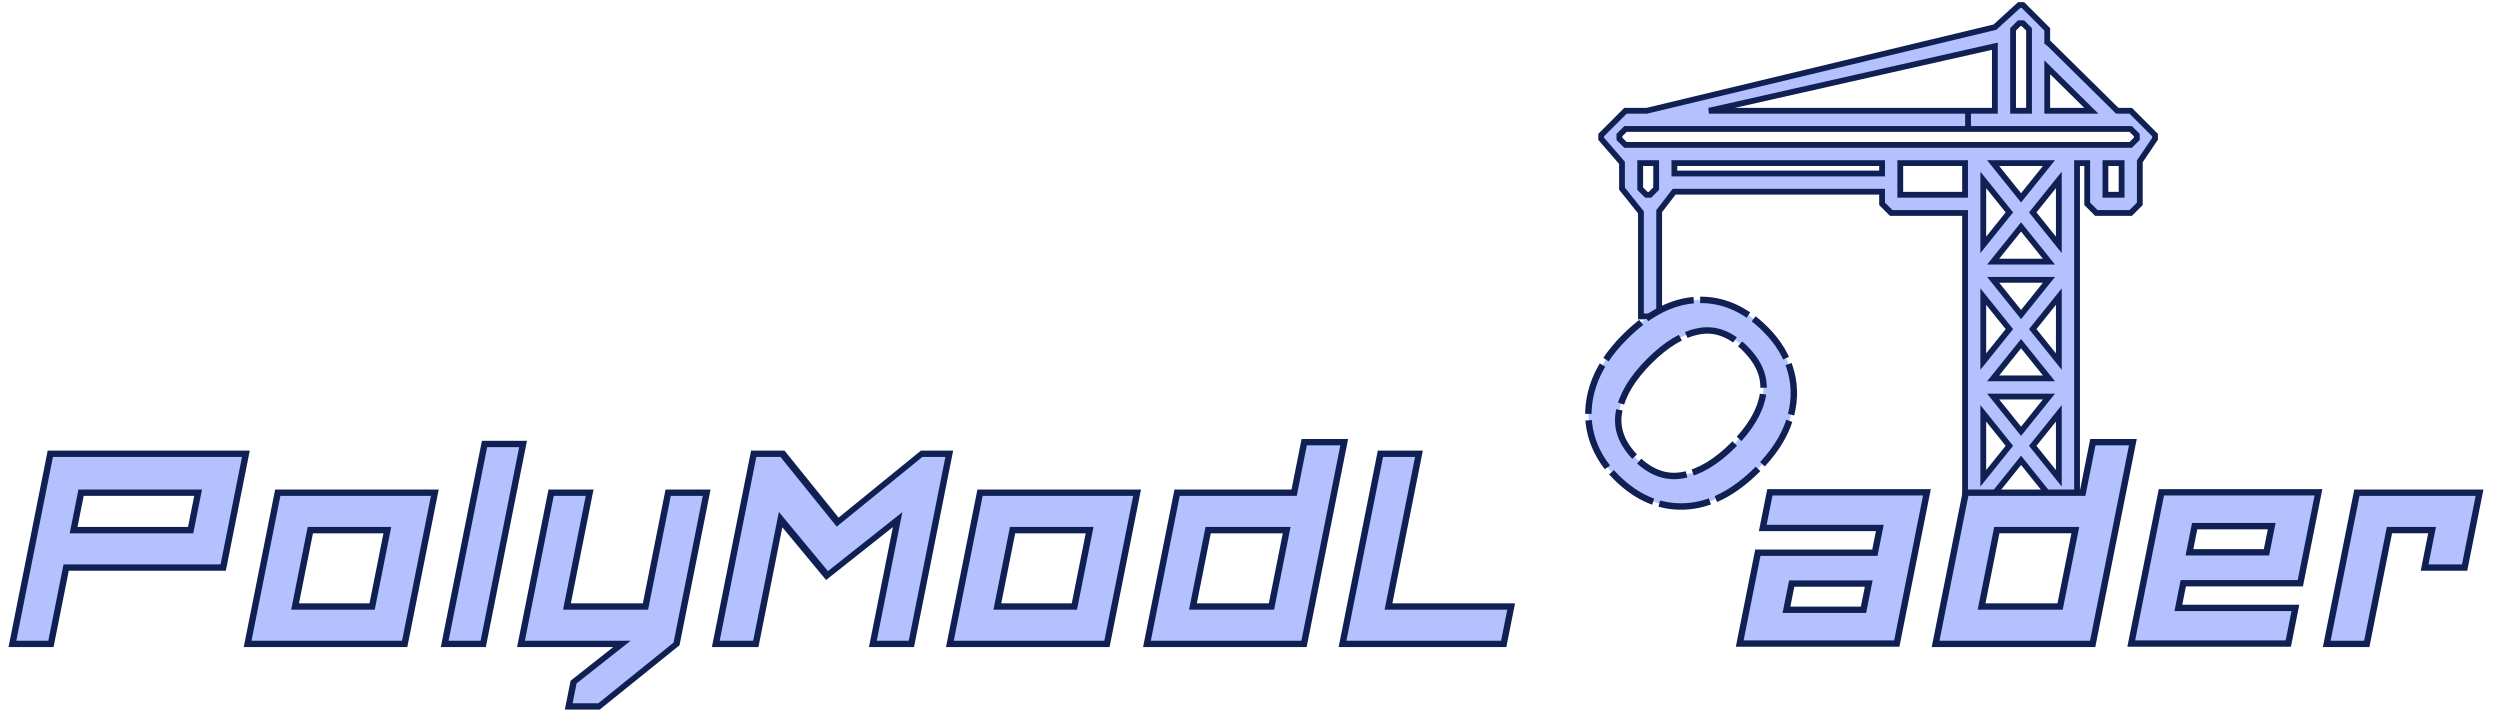
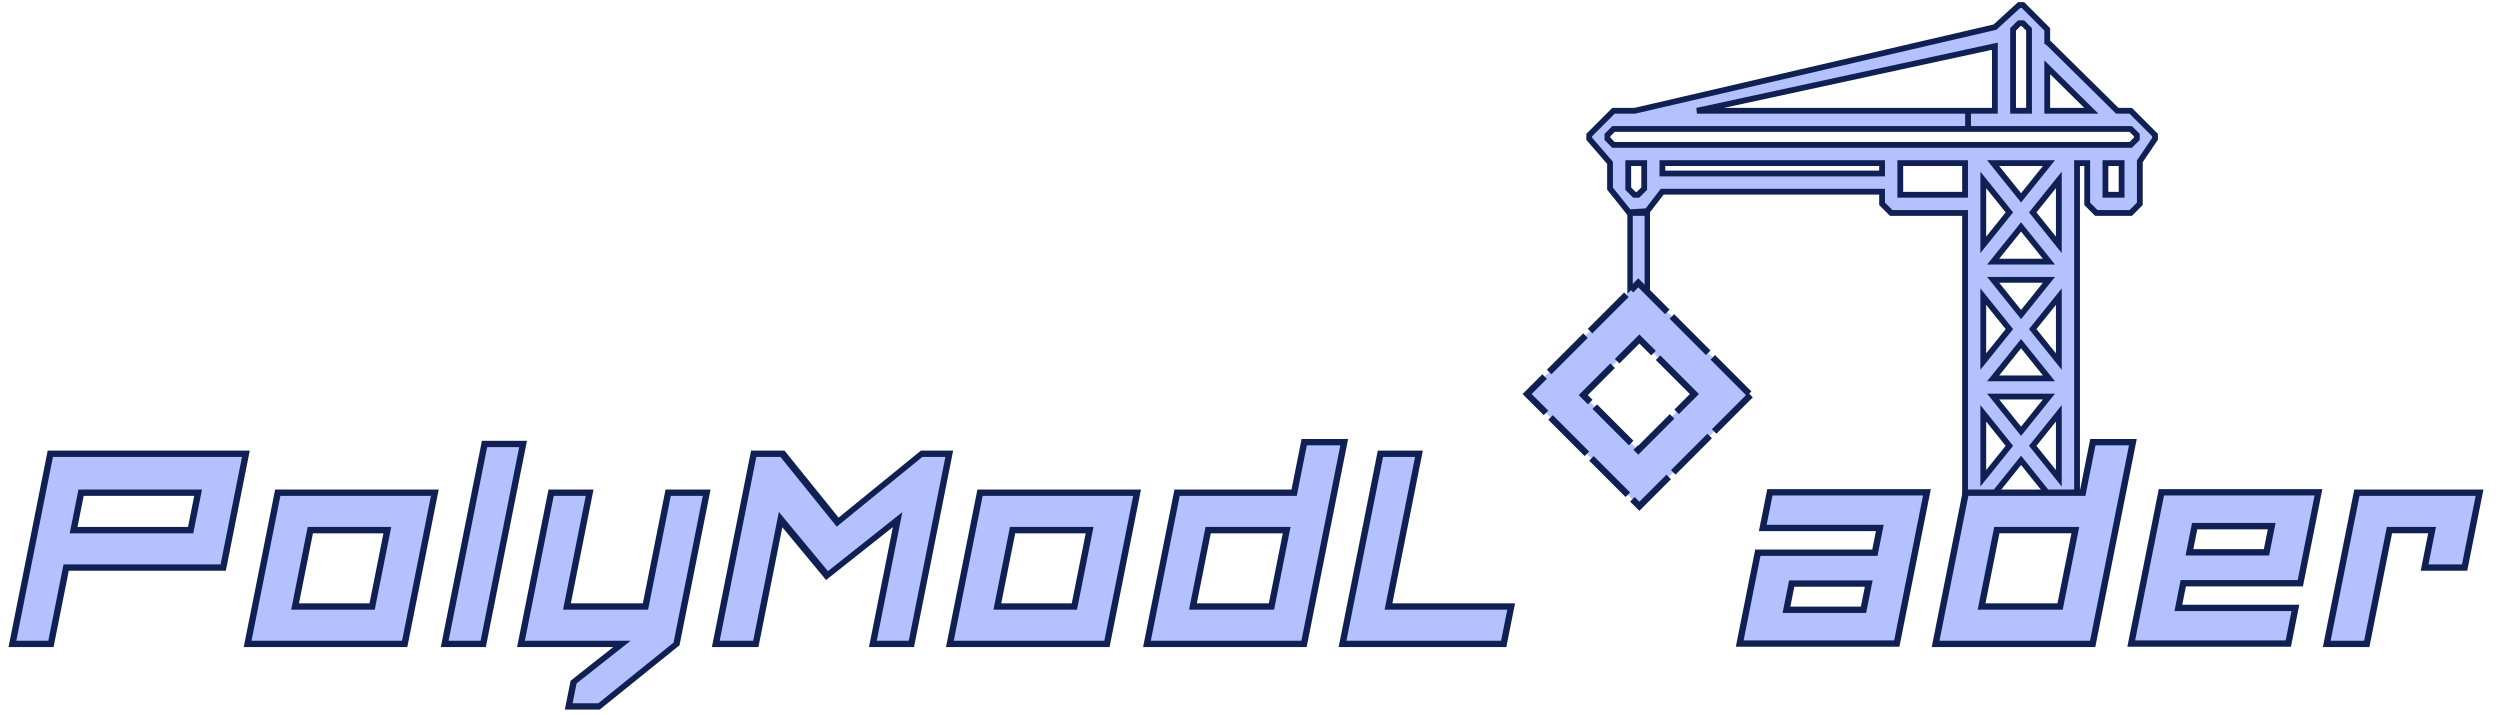
<svg xmlns="http://www.w3.org/2000/svg" width="1400mm" height="400mm" viewBox="0 0 1400 400" version="1.1" id="svg1" xml:space="preserve">
  <defs id="defs1" />
  <g id="layer3">
-     <g style="display:inline;fill:#b3c1ff;fill-opacity:1;stroke:#112052;stroke-width:5.15;stroke-dasharray:none;stroke-opacity:1;stroke-dashoffset:0" id="g3" transform="matrix(0.6306263,0,0,0.6306263,910.9784,2.813953)">
-       <g id="g2" style="fill:#b3c1ff;fill-opacity:1;stroke:#112052;stroke-width:5.15;stroke-dasharray:none;stroke-opacity:1;stroke-dashoffset:0">
-         <g id="g1" style="fill:#b3c1ff;fill-opacity:1;stroke:#112052;stroke-width:5.15;stroke-dasharray:none;stroke-opacity:1;stroke-dashoffset:0">
-           <path d="m 399.865,435.153 v -95.557 -103.642 -95.56 h 9.036 v 36.164 l 8.084,8.084 h 30.539 l 8.084,-8.084 v -37.75 l 13.509,-20.009 v -3.32 L 447.523,93.885 H 435.57 L 375.276,34.412 373.402,33.036 V 21.593 L 351.808,0 h -3.32 L 326.994,19.631 17.821,93.887 H -1.102 l -21.593,21.594 v 3.32 l 18.474,21.342 v 22.907 l 16.829,21.047 v 92.46 h 16.17 V 183.059 l 13.322,-17.306 H 226.739 v 10.806 l 8.084,8.084 h 65.611 v 51.31 103.642 95.557 z M 439.44,168.475 h -14.37 v -28.081 h 14.37 z M 373.403,55.274 412.547,93.886 h -39.144 z m -30.34,-33.681 v 0 l 5.425,-5.425 h 3.32 l 5.425,5.425 v 72.292 h -14.17 z M 11.947,163.05 v -22.656 h 14.17 v 22.656 l -5.425,5.425 h -3.32 z M 226.737,149.584 H 42.286 v -9.19 H 226.737 Z m 73.695,18.891 h -57.527 v -28.081 h 57.527 z M 234.82,124.225 H 34.202 3.863 -1.101 L -6.527,118.8 v -3.32 l 5.425,-5.425 H 19.004 l 0.026,0.002 0.027,-0.002 H 303.099 V 93.887 H 72.948 L 326.895,36.572 v 57.315 h -23.828 v 16.168 h 31.912 30.338 82.207 l 5.425,5.425 v 3.32 l -5.425,5.425 h -30.539 -25.205 -0.095 -0.012 -83.159 z m 90.559,207.287 24.769,-30.83 24.768,30.83 z m 49.538,16.168 -24.768,30.83 -24.768,-30.83 z M 316.6,316.625 v -57.702 l 23.179,28.851 z m 8.78,-72.587 h 49.537 l -24.768,30.83 z m 0,-16.169 24.769,-30.83 24.769,30.83 z m 0,-87.475 h 49.537 l -24.768,30.83 z m 14.399,43.738 -23.179,28.852 3.1e-4,-36.425 V 155.28 Z M 316.6,362.566 339.779,391.417 316.6,420.268 Z m 33.548,41.759 24.768,30.829 H 325.38 Z m 10.371,-12.908 23.179,-28.851 v 57.702 z m 0,-103.643 23.179,-28.851 v 57.702 z m 0,-103.643 23.179,-28.852 v 57.703 z" id="path1" style="fill:#b3c1ff;fill-opacity:1;stroke:#112052;stroke-width:5.15;stroke-dasharray:none;stroke-opacity:1;stroke-dashoffset:0" />
-         </g>
-       </g>
-     </g>
+     <rect style="display:inline;fill:#b3c1ff;fill-opacity:1;stroke:#112052;stroke-width:3.027;stroke-dasharray:none" id="rect187" width="9.644" height="43.684" x="912.84" y="119.354" ry="0" />
+     <path d="m 399.865,435.153 v -95.557 -103.642 -95.56 h 9.036 v 36.164 l 8.084,8.084 h 30.539 l 8.084,-8.084 v -37.75 l 13.509,-20.009 v -3.32 L 447.523,93.885 H 435.57 L 375.276,34.412 373.402,33.036 V 21.593 L 351.808,0 h -3.32 L 326.994,19.631 7.197,93.887 H -11.726 l -21.593,21.594 v 3.32 l 18.474,21.342 v 22.907 l 16.829,21.047 16.17,-1.038 13.322,-17.306 H 226.739 v 10.806 l 8.084,8.084 h 65.611 v 51.31 103.642 95.557 z M 439.44,168.475 h -14.37 v -28.081 h 14.37 z M 373.403,55.274 412.547,93.886 h -39.144 z m -30.34,-33.681 v 0 l 5.425,-5.425 h 3.32 l 5.425,5.425 v 72.292 h -14.17 z M 1.323,163.05 V 140.394 H 15.493 v 22.656 l -5.425,5.425 H 6.748 Z M 226.737,149.584 H 31.662 v -9.19 H 226.737 Z m 73.695,18.891 h -57.527 v -28.081 h 57.527 z M 234.82,124.225 H 23.578 -6.761 -11.725 l -5.426,-5.425 v -3.32 l 5.425,-5.425 H 8.38 l 0.026,0.002 0.027,-0.002 H 303.099 V 93.887 H 62.324 L 326.895,36.572 v 57.315 h -23.828 v 16.168 h 31.912 30.338 82.207 l 5.425,5.425 v 3.32 l -5.425,5.425 h -30.539 -25.205 -0.095 -0.012 -83.159 z m 90.559,207.287 24.769,-30.83 24.768,30.83 z m 49.538,16.168 -24.768,30.83 -24.768,-30.83 z M 316.6,316.625 v -57.702 l 23.179,28.851 z m 8.78,-72.587 h 49.537 l -24.768,30.83 z m 0,-16.169 24.769,-30.83 24.769,30.83 z m 0,-87.475 h 49.537 l -24.768,30.83 z m 14.399,43.738 -23.179,28.852 3.1e-4,-36.425 V 155.28 Z M 316.6,362.566 339.779,391.417 316.6,420.268 Z m 33.548,41.759 24.768,30.829 H 325.38 Z m 10.371,-12.908 23.179,-28.851 v 57.702 z m 0,-103.643 23.179,-28.851 v 57.702 z m 0,-103.643 23.179,-28.852 v 57.703 z" id="path1" style="display:inline;fill:#b3c1ff;fill-opacity:1;stroke:#112052;stroke-width:5.15;stroke-dasharray:none;stroke-dashoffset:0;stroke-opacity:1" transform="matrix(0.6306263,0,0,0.6306263,910.9784,2.813953)" />
  </g>
  <g id="layer1">
-     <path d="M 163.698,158.702 H 74.798 v 44.45 H 52.996 V 92.451 H 163.698 Z M 141.05,115.099 H 74.798 l 0,21.802 h 66.252 z m 133.985,0 v 88.053 h -88.9 l 0,-88.053 z m -22.648,21.802 h -43.603 v 44.45 h 43.603 z m 67.099,66.252 h -21.802 l 0,-116.417 h 21.802 z m 109.432,0 -36.83,36.407 h -17.145 l 0,-14.182 23.072,-22.225 h -57.15 l 0,-88.053 h 21.802 v 66.252 h 44.45 v -66.252 h 21.802 z M 561.844,92.451 V 203.152 h -21.802 V 130.762 l -33.655,32.597 -32.597,-32.597 0,72.39 h -22.648 l 0,-110.702 h 16.298 l 38.947,39.793 39.793,-39.793 z m 110.702,22.648 v 88.053 h -88.9 v -88.053 z m -22.648,21.802 h -43.603 v 44.45 h 43.603 z m 134.197,-51.223 0,117.475 h -88.9 v -88.053 h 66.252 V 85.677 Z m -22.648,95.673 0,-44.45 h -44.45 v 44.45 z m 135.679,21.802 H 805.896 V 92.451 h 21.802 l 0,88.9 h 69.427 z m 222.462,-88.265 0,88.053 h -88.9 V 150.024 h 66.252 l 0,-14.393 h -66.252 v -20.743 z m -22.648,68.368 v 0 -15.24 h -43.603 l 0,15.24 z M 1230.5,85.677 l 0,117.475 h -88.9 l 0,-88.053 h 66.252 l 0,-29.422 z m -22.648,95.673 0,-44.45 h -44.45 l 0,44.45 z m 44.45,-66.463 h 88.9 l 0,52.917 h -66.252 v 14.393 h 66.252 v 20.743 h -88.9 z m 22.648,34.925 h 43.603 l 0,-15.24 h -43.603 z m 157.48,-34.713 0,43.603 h -22.648 v -21.802 h -24.13 l 0,66.252 h -22.648 v -88.053 z" id="text1" style="font-weight:500;font-size:211.667px;line-height:0;font-family:'FORCED SQUARE';-inkscape-font-specification:'FORCED SQUARE Medium';white-space:pre;inline-size:1420.65;fill:#b3c1ff;stroke:#112052;stroke-width:3.691;stroke-dasharray:none;stroke-dashoffset:0" transform="matrix(0.9893281,0,-0.1917003,0.9617337,-6.53555,165.2116)" aria-label="PolyModLoader" />
+     <path d="M 163.698,158.702 H 74.798 v 44.45 H 52.996 V 92.451 H 163.698 Z M 141.05,115.099 H 74.798 l 0,21.802 h 66.252 z m 133.985,0 v 88.053 h -88.9 l 0,-88.053 z m -22.648,21.802 h -43.603 v 44.45 h 43.603 z m 67.099,66.252 h -21.802 l 0,-116.417 h 21.802 z m 109.432,0 -36.83,36.407 h -17.145 l 0,-14.182 23.072,-22.225 h -57.15 l 0,-88.053 h 21.802 v 66.252 h 44.45 v -66.252 h 21.802 z M 561.844,92.451 V 203.152 h -21.802 V 130.762 l -33.655,32.597 -32.597,-32.597 0,72.39 h -22.648 l 0,-110.702 h 16.298 l 38.947,39.793 39.793,-39.793 z m 110.702,22.648 v 88.053 h -88.9 v -88.053 z m -22.648,21.802 h -43.603 v 44.45 h 43.603 z m 134.197,-51.223 0,117.475 h -88.9 v -88.053 h 66.252 V 85.677 Z m -22.648,95.673 0,-44.45 h -44.45 v 44.45 z m 135.679,21.802 H 805.896 V 92.451 h 21.802 l 0,88.9 h 69.427 z m 222.462,-88.265 0,88.053 h -88.9 V 150.024 h 66.252 l 0,-14.393 h -66.252 v -20.743 z m -22.648,68.368 v 0 -15.24 h -43.603 l 0,15.24 z M 1230.5,85.677 l 0,117.475 h -88.9 l 0,-88.053 h 66.252 l 0,-29.422 z m -22.648,95.673 0,-44.45 h -44.45 l 0,44.45 z m 44.45,-66.463 h 88.9 l 0,52.917 h -66.252 v 14.393 h 66.252 v 20.743 h -88.9 z m 22.648,34.925 h 43.603 l 0,-15.24 h -43.603 z m 157.48,-34.713 0,43.603 h -22.648 v -21.802 h -24.13 l 0,66.252 h -22.648 v -88.053 z" id="text1" style="font-weight:500;font-size:211.667px;line-height:0;font-family:'FORCED SQUARE';-inkscape-font-specification:'FORCED SQUARE Medium';white-space:pre;inline-size:1420.65;fill:#b3c1ff;stroke:#112052;stroke-width:3.691;stroke-dasharray:none;stroke-dashoffset:0" aria-label="PolyModLoader" transform="matrix(0.9893281,0,-0.1917003,0.9617337,-6.53555,165.2116)" />
  </g>
  <g id="layer2" style="display:inline">
-     <text xml:space="preserve" style="font-style:normal;font-variant:normal;font-weight:500;font-stretch:normal;font-size:211.667px;line-height:0;font-family:'FORCED SQUARE';-inkscape-font-specification:'FORCED SQUARE Medium';text-align:start;writing-mode:lr-tb;direction:ltr;text-anchor:start;display:inline;fill:#b3c1ff;fill-opacity:1;stroke:#112052;stroke-width:3.6;stroke-dasharray:28.8,3.6;stroke-opacity:1;stroke-dashoffset:0" x="765.184" y="-453.131" id="text2" transform="rotate(45)">
-       <tspan id="tspan2" style="stroke-width:3.6;stroke-dasharray:28.8,3.6;stroke-dashoffset:0" x="765.184" y="-453.131">o</tspan>
-     </text>
+     <path d="m 980.304,221.254 -62.263,62.263 -62.862,-62.862 62.263,-62.263 z m -31.431,-0.599 -30.832,-30.832 -31.431,31.431 30.832,30.832 z" id="text2" style="font-weight:500;font-size:211.667px;line-height:0;font-family:'FORCED SQUARE';-inkscape-font-specification:'FORCED SQUARE Medium';fill:#b3c1ff;stroke:#112052;stroke-width:3.6;stroke-dasharray:28.8, 3.6" aria-label="o" />
  </g>
</svg>
